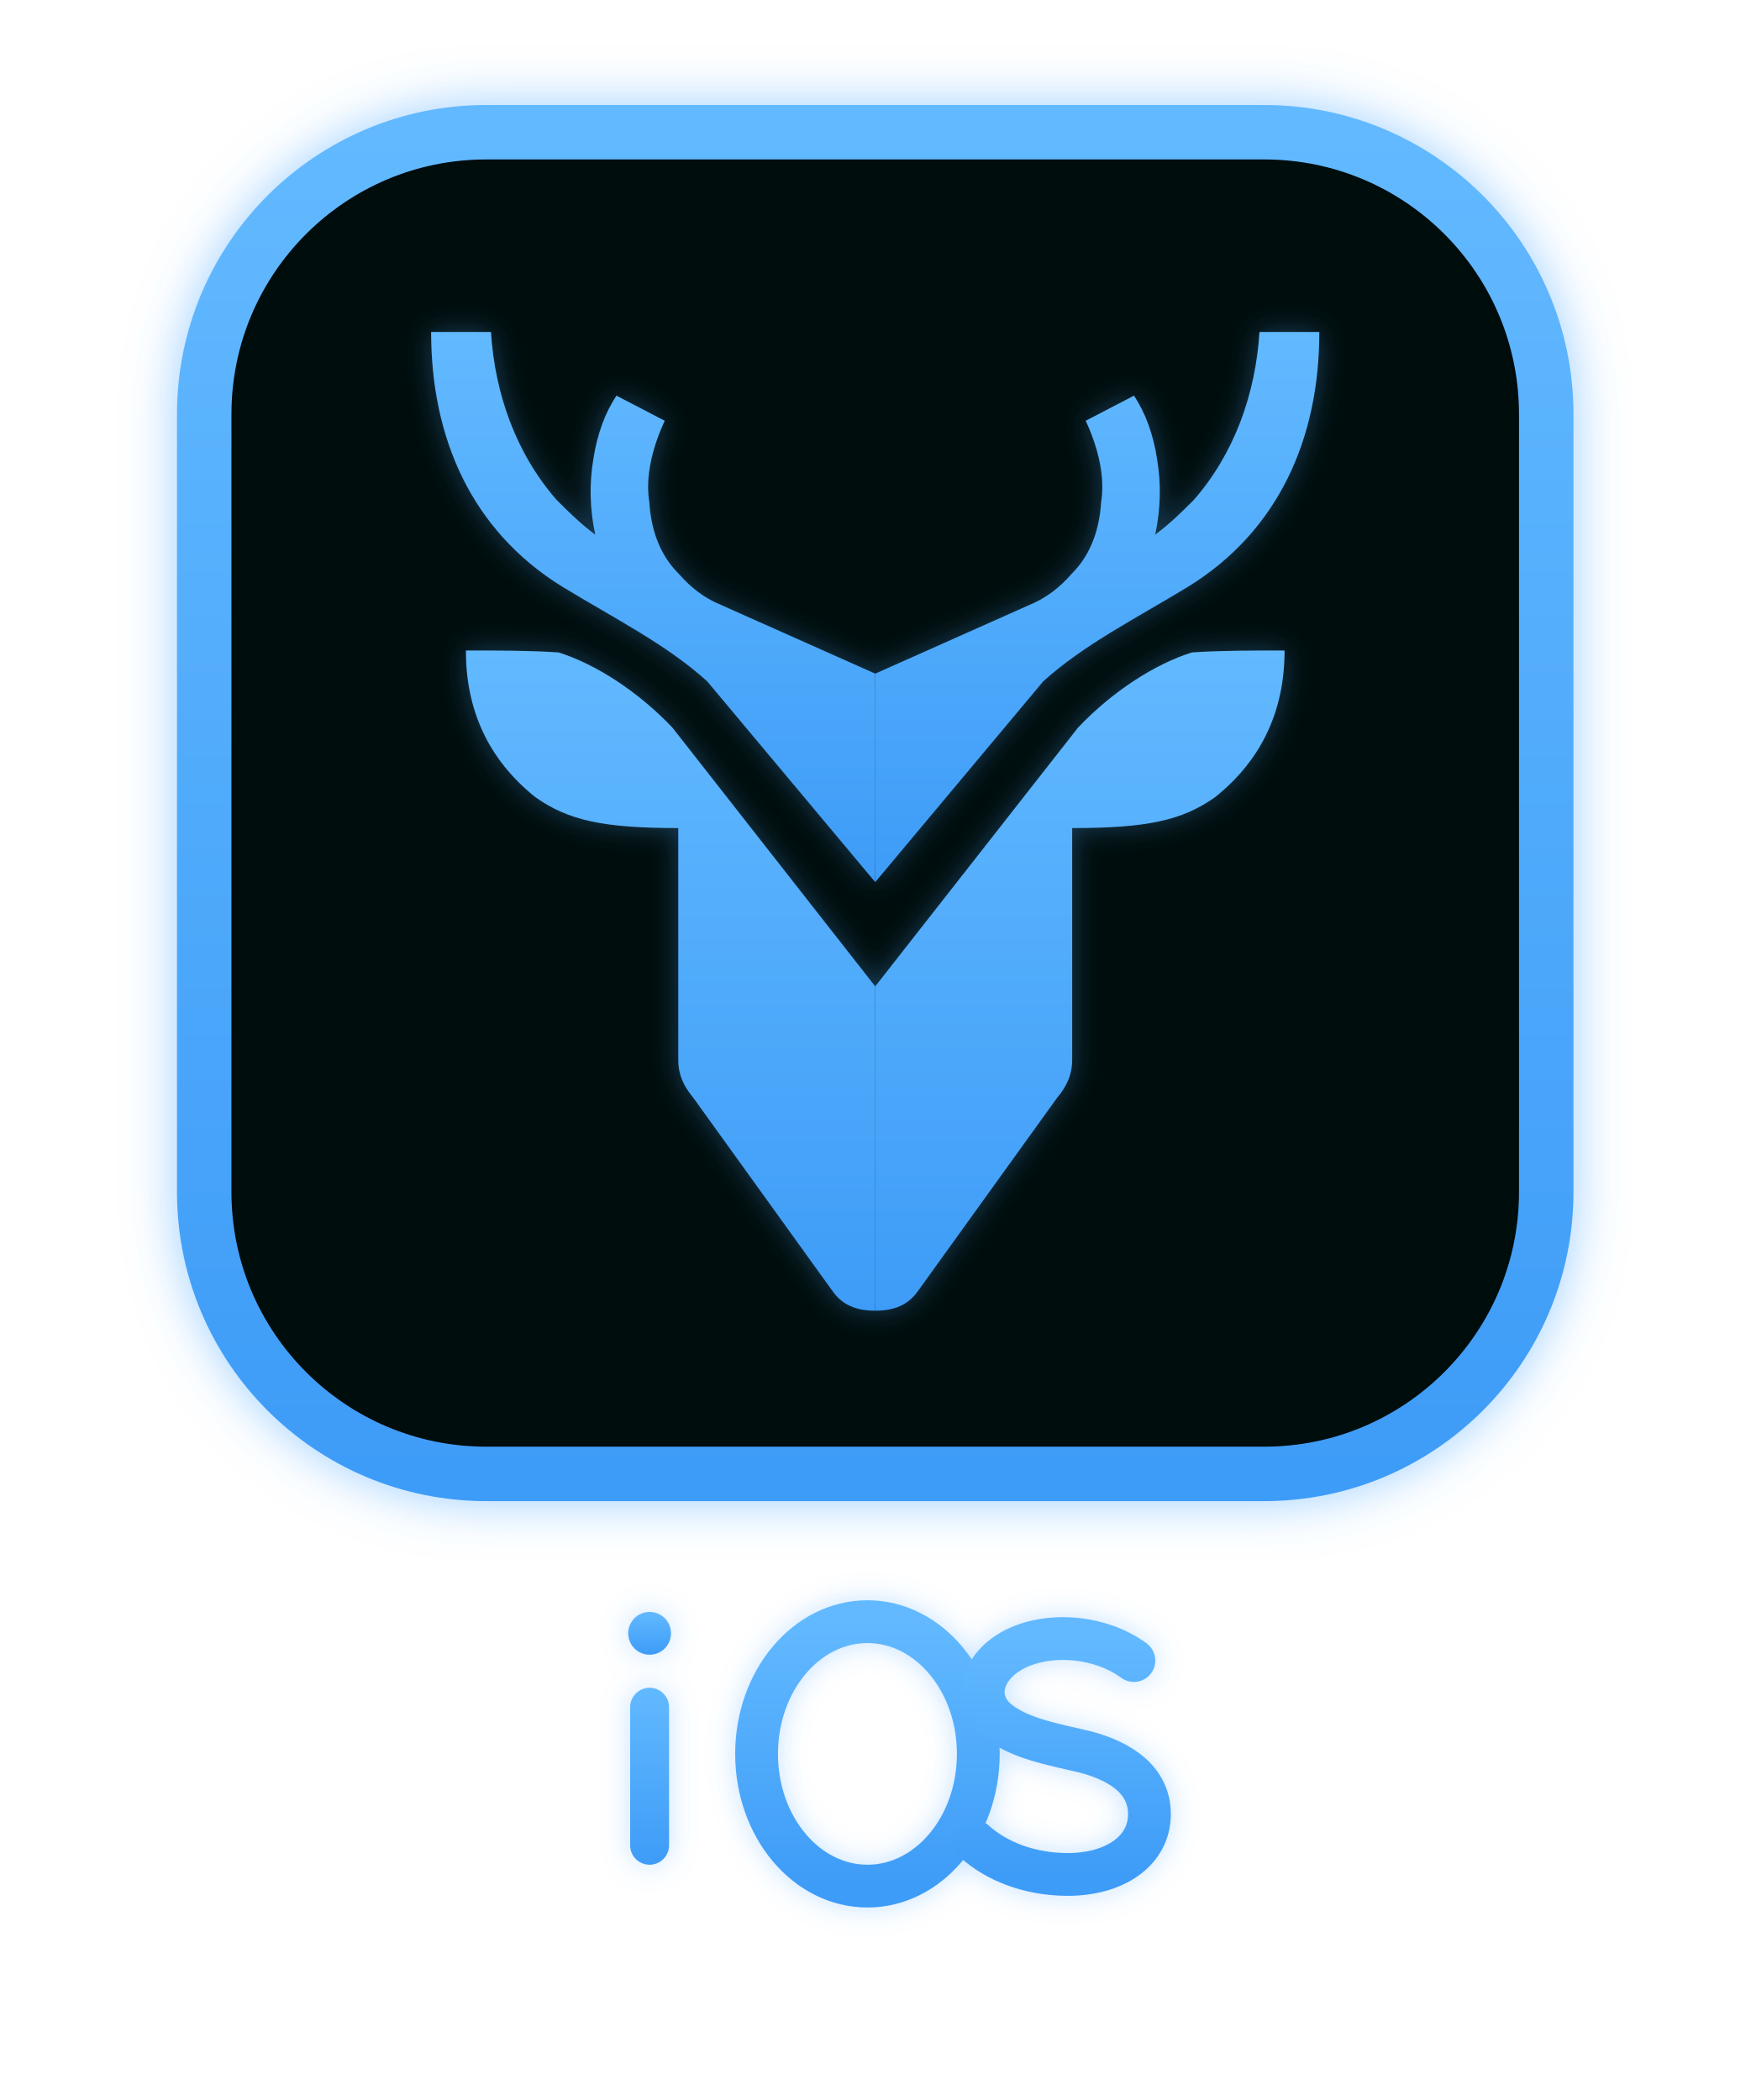
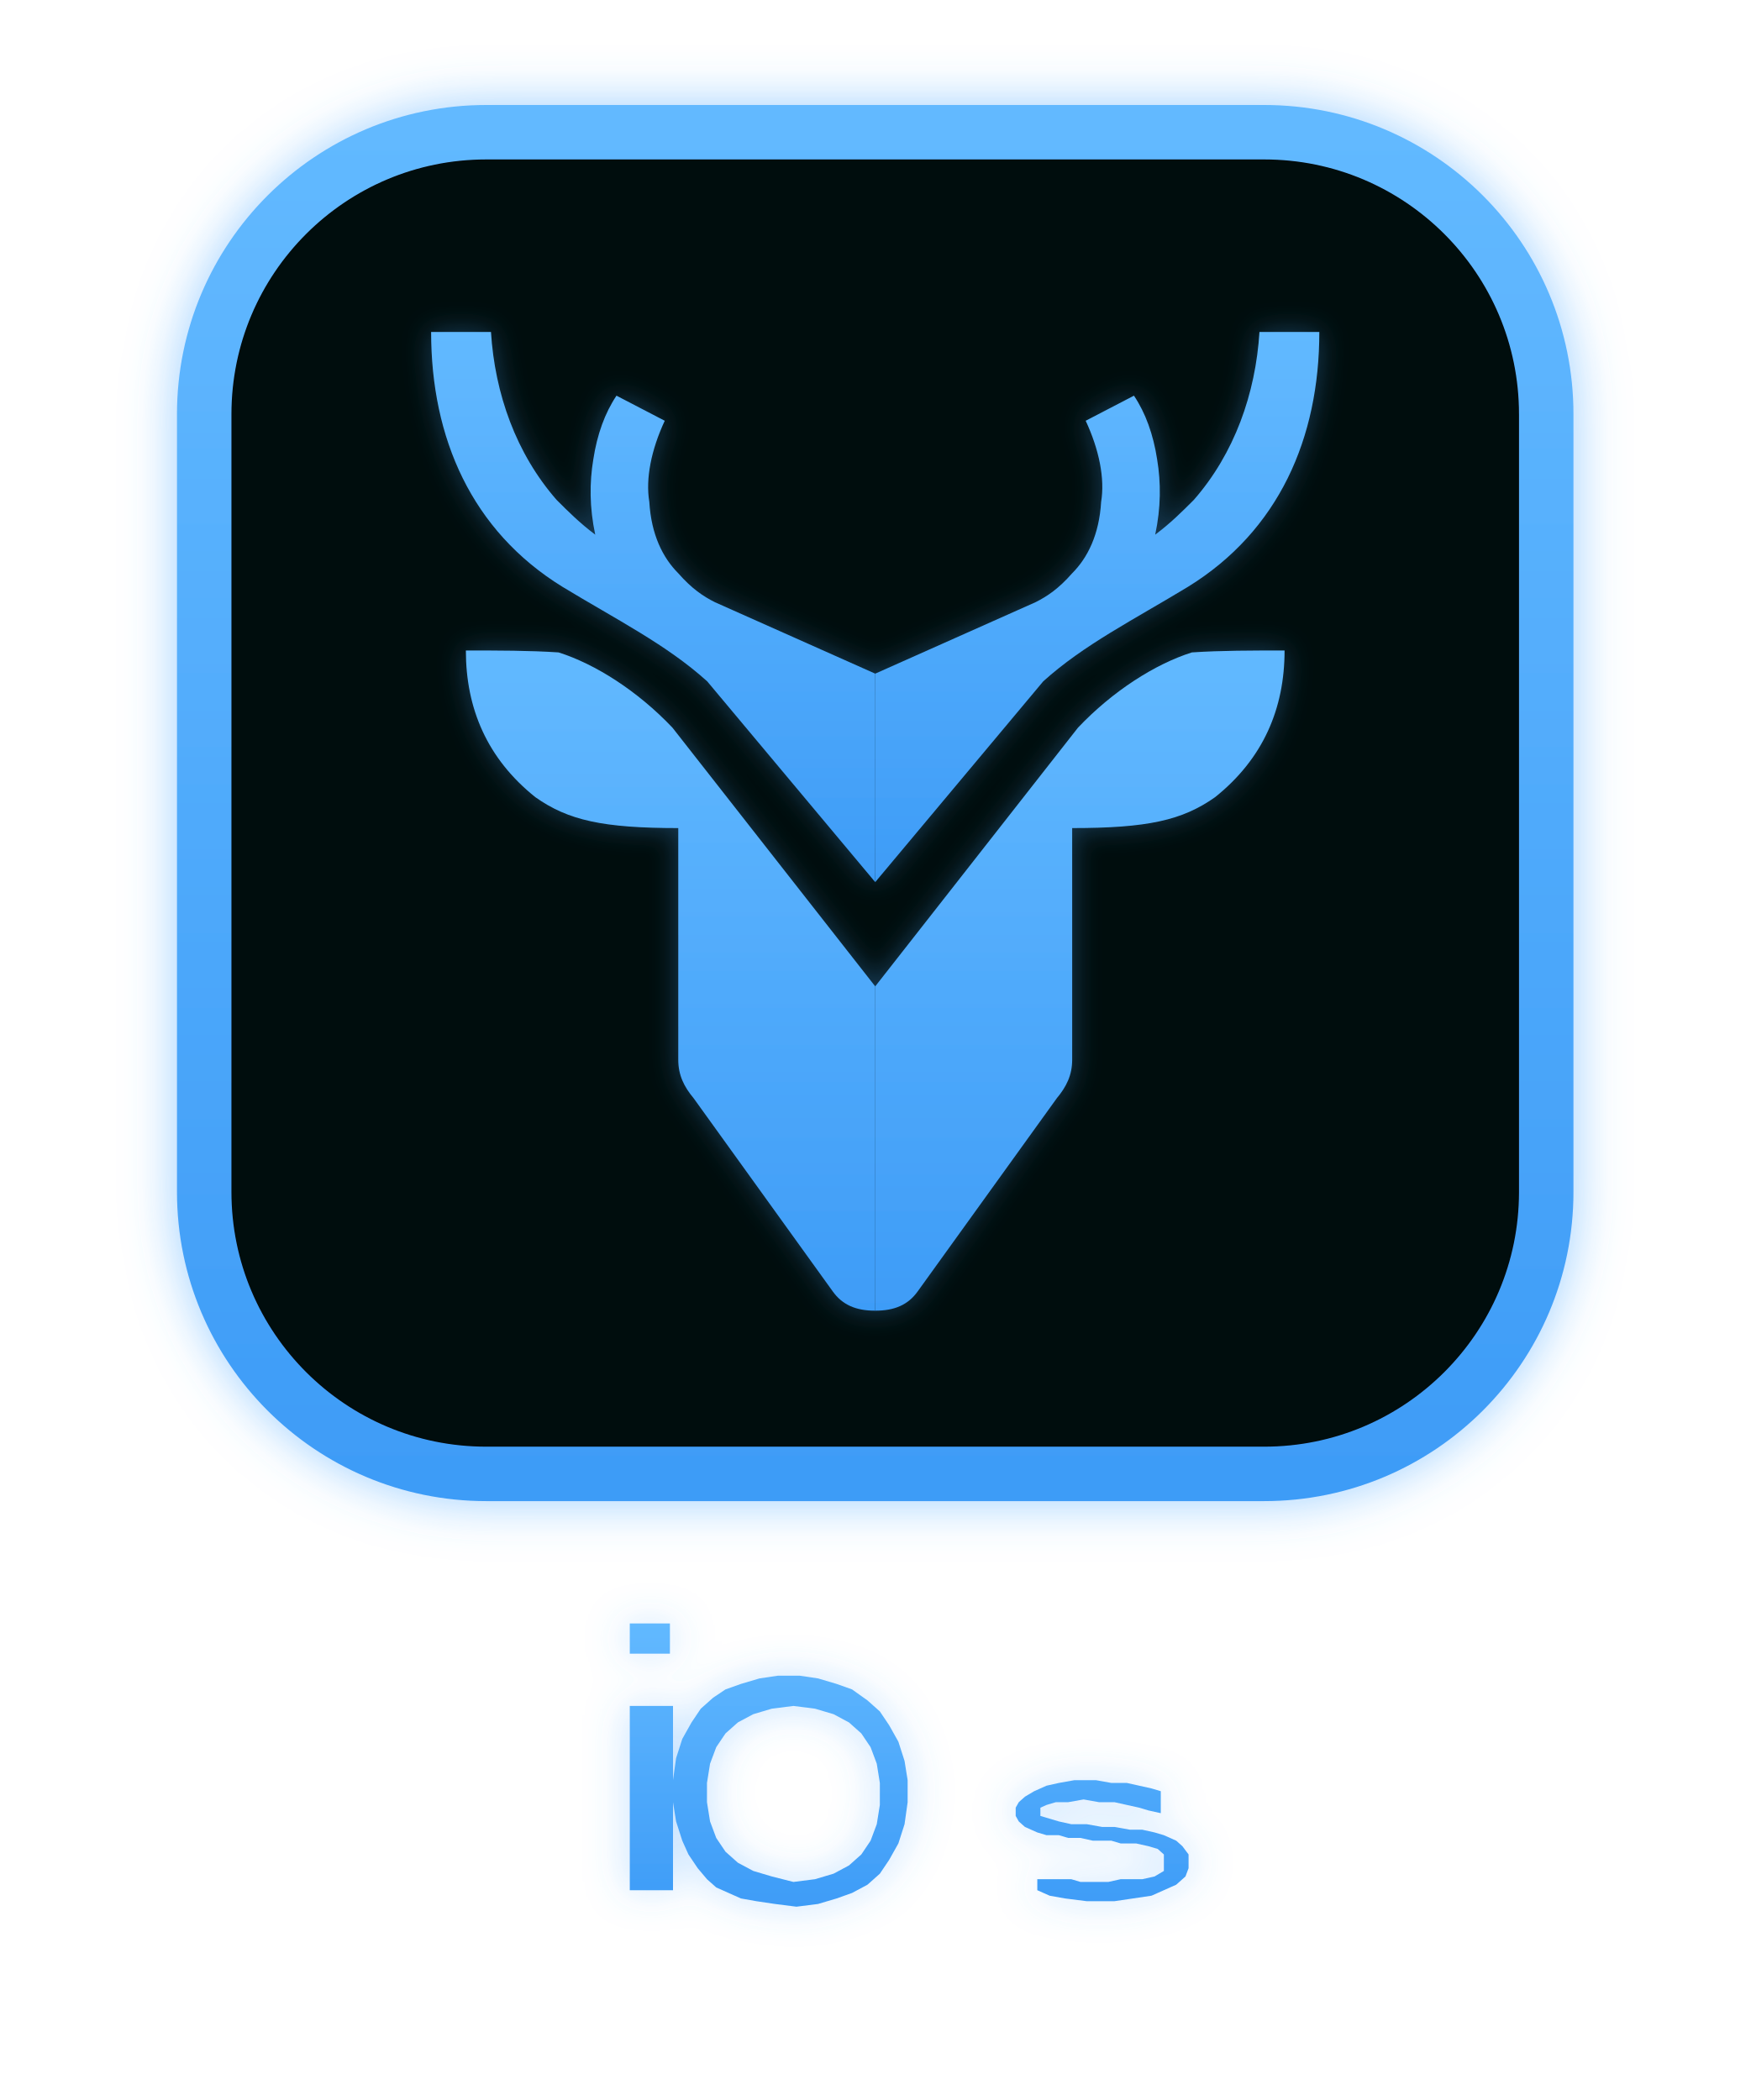
<svg xmlns="http://www.w3.org/2000/svg" viewBox="0 0 900 1080" role="img" aria-labelledby="title desc">
  <defs>
    <linearGradient id="gapwiseBlue" x1="0" y1="0" x2="0" y2="1">
      <stop offset="0%" stop-color="#62B9FF" />
      <stop offset="100%" stop-color="#3E9CF7" />
    </linearGradient>
    <filter id="blueGlow" x="-35%" y="-35%" width="170%" height="170%">
      <feGaussianBlur stdDeviation="13" result="blur" />
      <feFlood flood-color="#4EA7FE" flood-opacity="0.55" result="glowColor" />
      <feComposite in="glowColor" in2="blur" operator="in" result="softGlow" />
      <feMerge>
        <feMergeNode in="softGlow" />
        <feMergeNode in="SourceGraphic" />
      </feMerge>
    </filter>
    <filter id="softGlow" x="-25%" y="-25%" width="150%" height="150%">
      <feGaussianBlur stdDeviation="7" result="blur" />
      <feFlood flood-color="#4EA7FE" flood-opacity="0.32" result="glowColor" />
      <feComposite in="glowColor" in2="blur" operator="in" result="softGlow" />
      <feMerge>
        <feMergeNode in="softGlow" />
        <feMergeNode in="SourceGraphic" />
      </feMerge>
    </filter>
    <path id="upper-left" d="M627 638 540 534c-21-19-47-32-75-49-47-29-68-77-68-132h31c2 32 13 63 34 87 6 6 12 12 20 18-3-14-3-27-1-39 2-13 6-24 12-33l25 13c-7 15-10 30-8 42 1 17 7 29 15 37 7 8 13 12 19 15l83 37Z" />
    <path id="lower-left" d="M627 692 522 558c-18-19-40-33-59-39-15-1-31-1-48-1 0 30 11 56 36 76 17 12 35 16 74 16v120c0 8 3 14 8 20l72 100c5 7 12 10 22 10Z" />
  </defs>
  <g filter="url(#blueGlow)">
    <rect x="105" y="68" width="690" height="690" rx="145" fill="#05080C" stroke="url(#gapwiseBlue)" stroke-width="28" />
  </g>
  <g fill="url(#gapwiseBlue)" filter="url(#softGlow)" transform="translate(-172.4729 -179.7256) scale(0.9927798)">
    <use href="#upper-left" />
    <use href="#upper-left" transform="translate(1254 0) scale(-1 1)" />
    <use href="#lower-left" />
    <use href="#lower-left" transform="translate(1254 0) scale(-1 1)" />
  </g>
-   <g fill="url(#gapwiseBlue)" stroke="url(#gapwiseBlue)" filter="url(#softGlow)">
-     <circle cx="334" cy="840" r="11" stroke="none" />
-     <rect x="324" y="868" width="20" height="91" rx="10" stroke="none" />
-     <ellipse cx="446" cy="902" rx="57" ry="68" fill="none" stroke-width="22" />
-     <path d="M583 854 C564 840 534 839 517 851 C503 861 502 876 513 885 C524 894 541 897 558 901 C577 906 591 916 591 933 C591 952 573 964 549 964 C529 964 512 957 501 947" fill="none" stroke-width="22" stroke-linecap="round" stroke-linejoin="round" />
+   <g fill="url(#gapwiseBlue)" filter="url(#softGlow)" transform="translate(300 825) scale(1.587302 1.414427)">
+     <path fill-rule="evenodd" clip-rule="evenodd" d="M 147 104 L 147 100 L 158 100 L 161 101 L 170 101 L 174 100 L 181 100 L 185 99 L 188 97 L 188 91 L 186 89 L 183 88 L 179 87 L 174 87 L 171 86 L 165 86 L 161 85 L 157 85 L 154 84 L 150 84 L 147 83 L 145 82 L 143 81 L 141 79 L 140 77 L 140 74 L 141 72 L 143 70 L 146 68 L 150 66 L 154 65 L 159 64 L 166 64 L 171 65 L 176 65 L 180 66 L 184 67 L 187 68 L 187 76 L 183 75 L 180 74 L 176 73 L 172 72 L 167 72 L 162 71 L 157 72 L 153 72 L 150 73 L 148 74 L 148 77 L 151 78 L 154 79 L 158 80 L 163 80 L 168 81 L 172 81 L 177 82 L 181 82 L 185 83 L 188 84 L 192 86 L 194 88 L 196 91 L 196 96 L 195 99 L 192 102 L 188 104 L 184 106 L 178 107 L 172 108 L 163 108 L 156 107 L 151 106 Z M 47 105 L 43 103 L 40 100 L 37 96 L 34 91 L 32 86 L 30 79 L 29 72 L 29 64 L 30 56 L 32 49 L 35 43 L 38 38 L 42 34 L 46 31 L 51 29 L 57 27 L 63 26 L 70 26 L 76 27 L 82 29 L 87 31 L 92 35 L 96 39 L 99 44 L 102 50 L 104 57 L 105 64 L 105 72 L 104 80 L 102 87 L 99 93 L 96 98 L 92 102 L 87 105 L 82 107 L 76 109 L 69 110 L 62 109 L 56 108 L 51 107 Z M 68 101 L 75 100 L 81 98 L 86 95 L 90 91 L 93 86 L 95 80 L 96 73 L 96 65 L 95 58 L 93 52 L 90 47 L 86 43 L 81 40 L 75 38 L 68 37 L 61 38 L 55 40 L 50 43 L 46 47 L 43 52 L 41 58 L 40 65 L 40 72 L 41 79 L 43 85 L 46 90 L 50 94 L 55 97 L 61 99 Z M 15 104 L 15 37 L 29 37 L 29 104 Z M 15 18 L 15 7 L 28 7 L 28 18 Z" />
  </g>
</svg>
